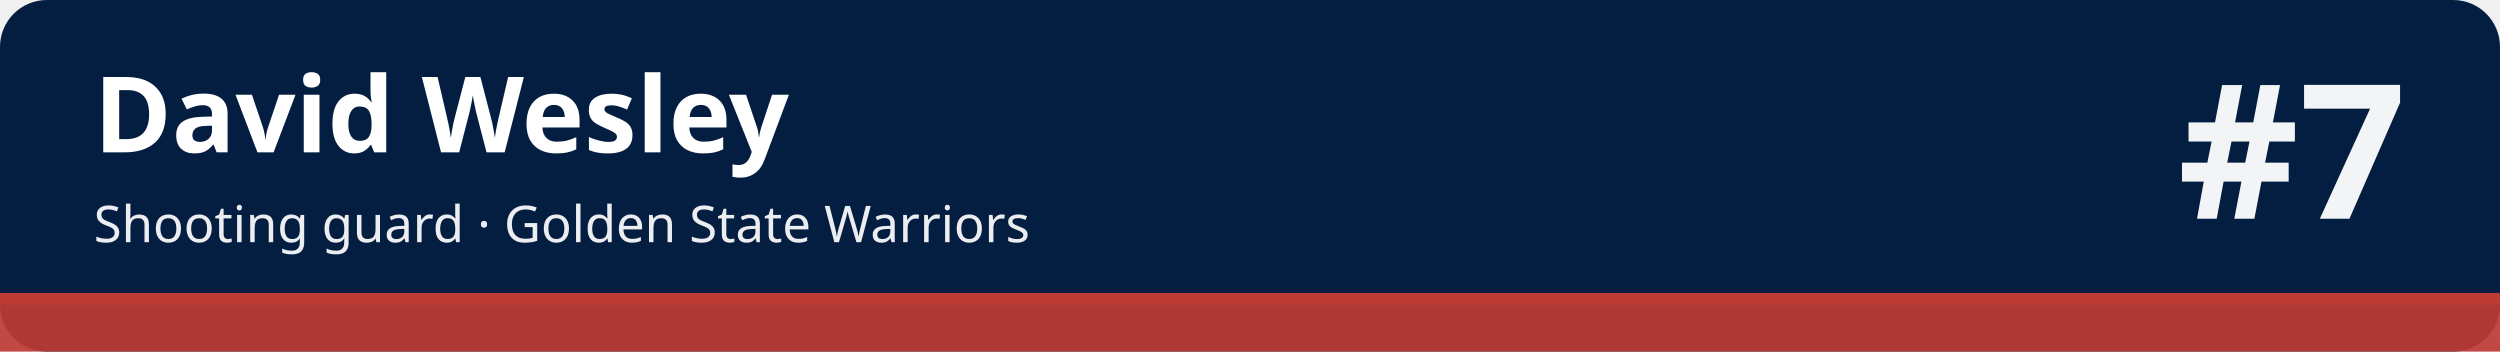
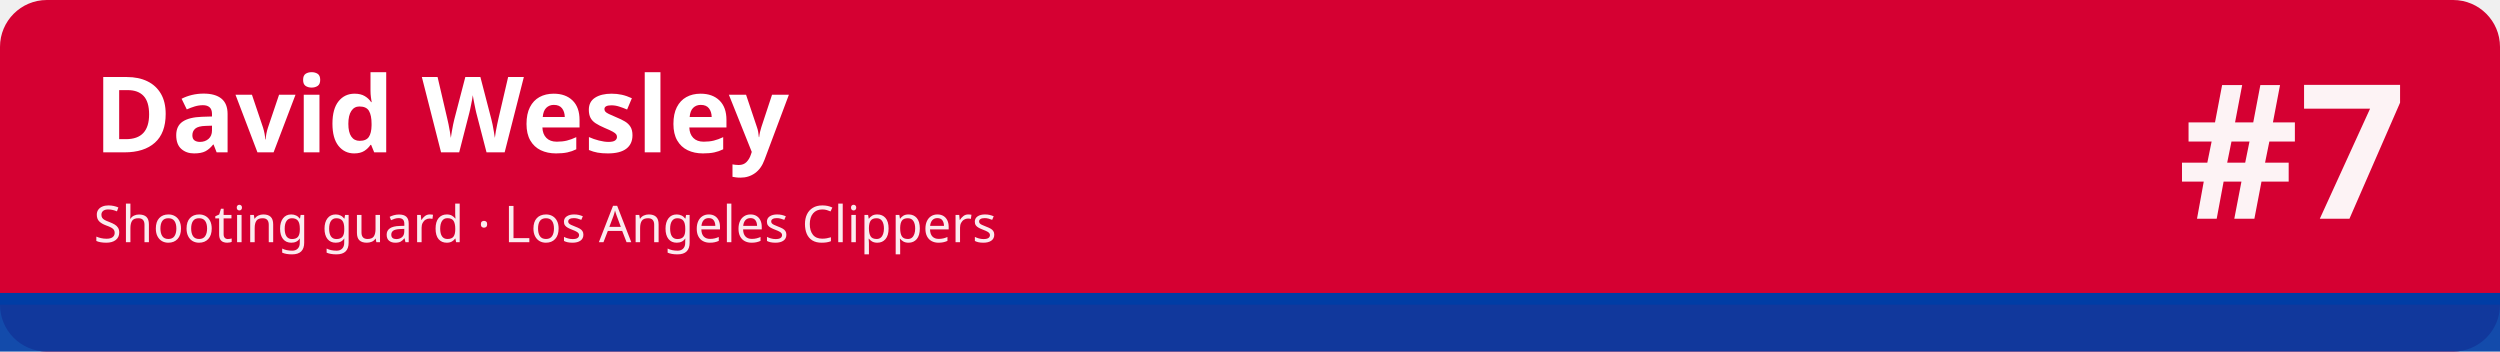
<svg xmlns="http://www.w3.org/2000/svg" width="1280" height="180" viewBox="0 0 1280 180" role="img" aria-labelledby="t d">
-   <rect width="1280" height="180" rx="24" fill="#041e42" />
-   <rect x="0" y="150" width="1280" height="30" fill="#be3a34" fill-opacity=".92" />
-   <rect x="0" y="150" width="1280" height="6" fill="#be3a34" />
+   <rect width="1280" height="180" rx="24" fill="#d50032" />
+   <rect x="0" y="150" width="1280" height="30" fill="#003da5" fill-opacity=".92" />
+   <rect x="0" y="150" width="1280" height="6" fill="#003da5" />
  <text x="48" y="78" font-family="sans-serif" font-size="54" font-weight="700" fill="#ffffff">David Wesley</text>
-   <text x="48" y="124" font-family="sans-serif" font-size="26" fill="#ffffff" fill-opacity=".92">Shooting guard · Golden State Warriors</text>
+   <text x="48" y="124" font-family="sans-serif" font-size="26" fill="#ffffff" fill-opacity=".92">Shooting guard · Los Angeles Clippers</text>
  <text x="1232" y="112" font-family="sans-serif" font-size="96" font-weight="800" fill="#ffffff" fill-opacity=".95" text-anchor="end">#7</text>
</svg>
